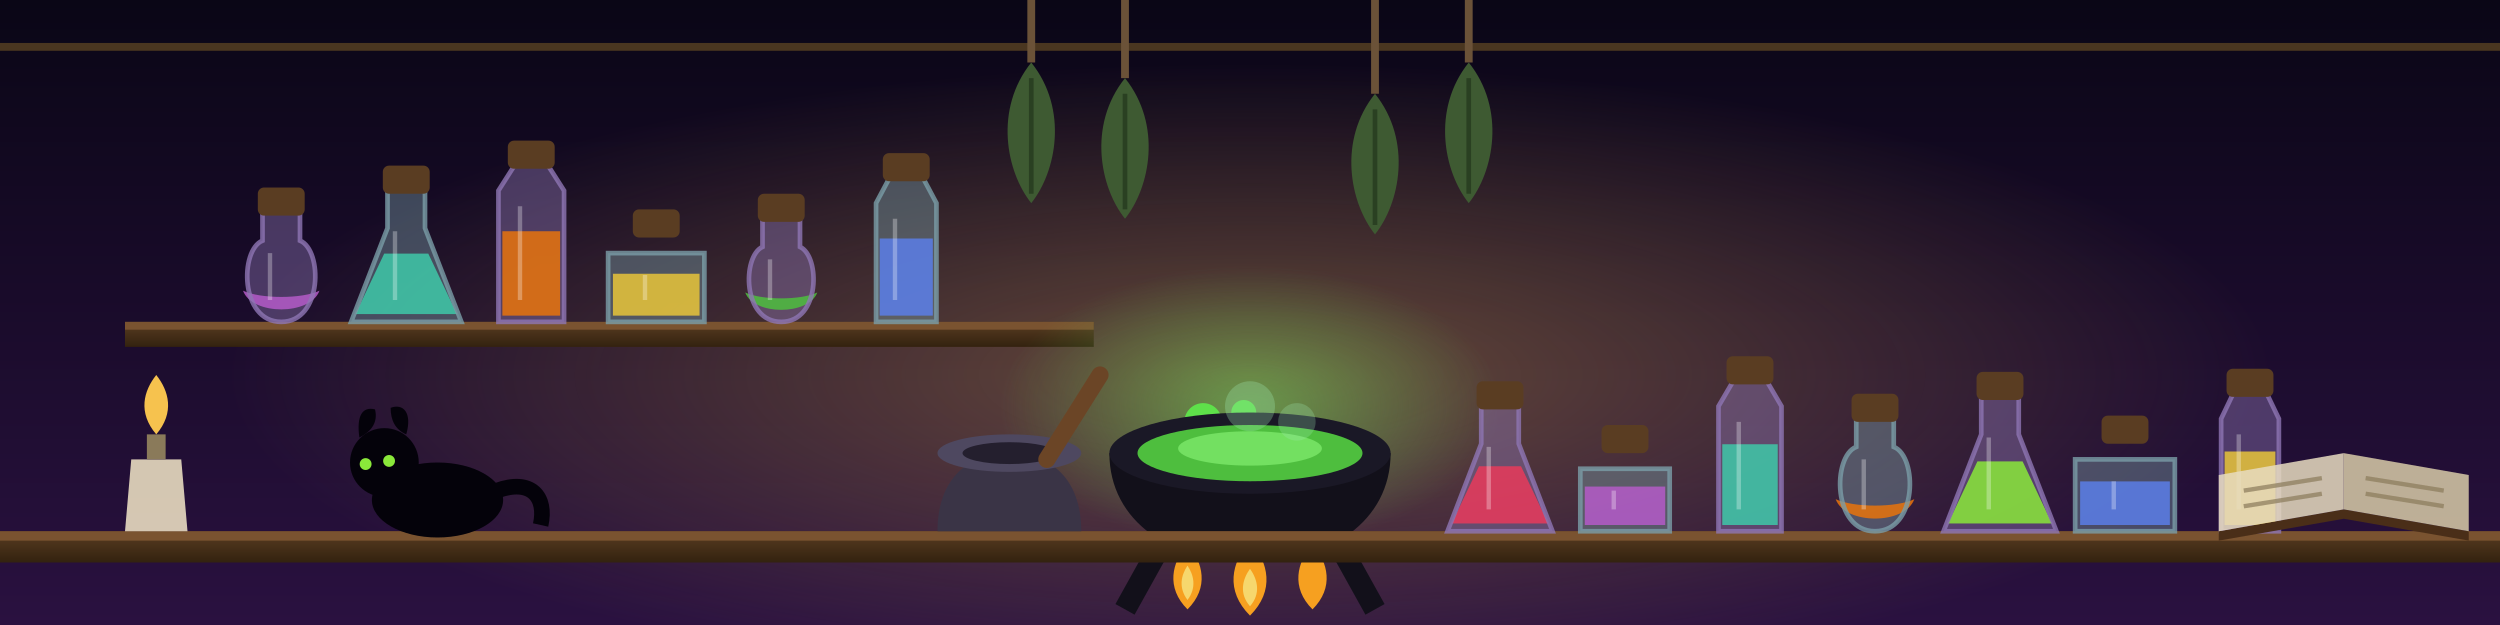
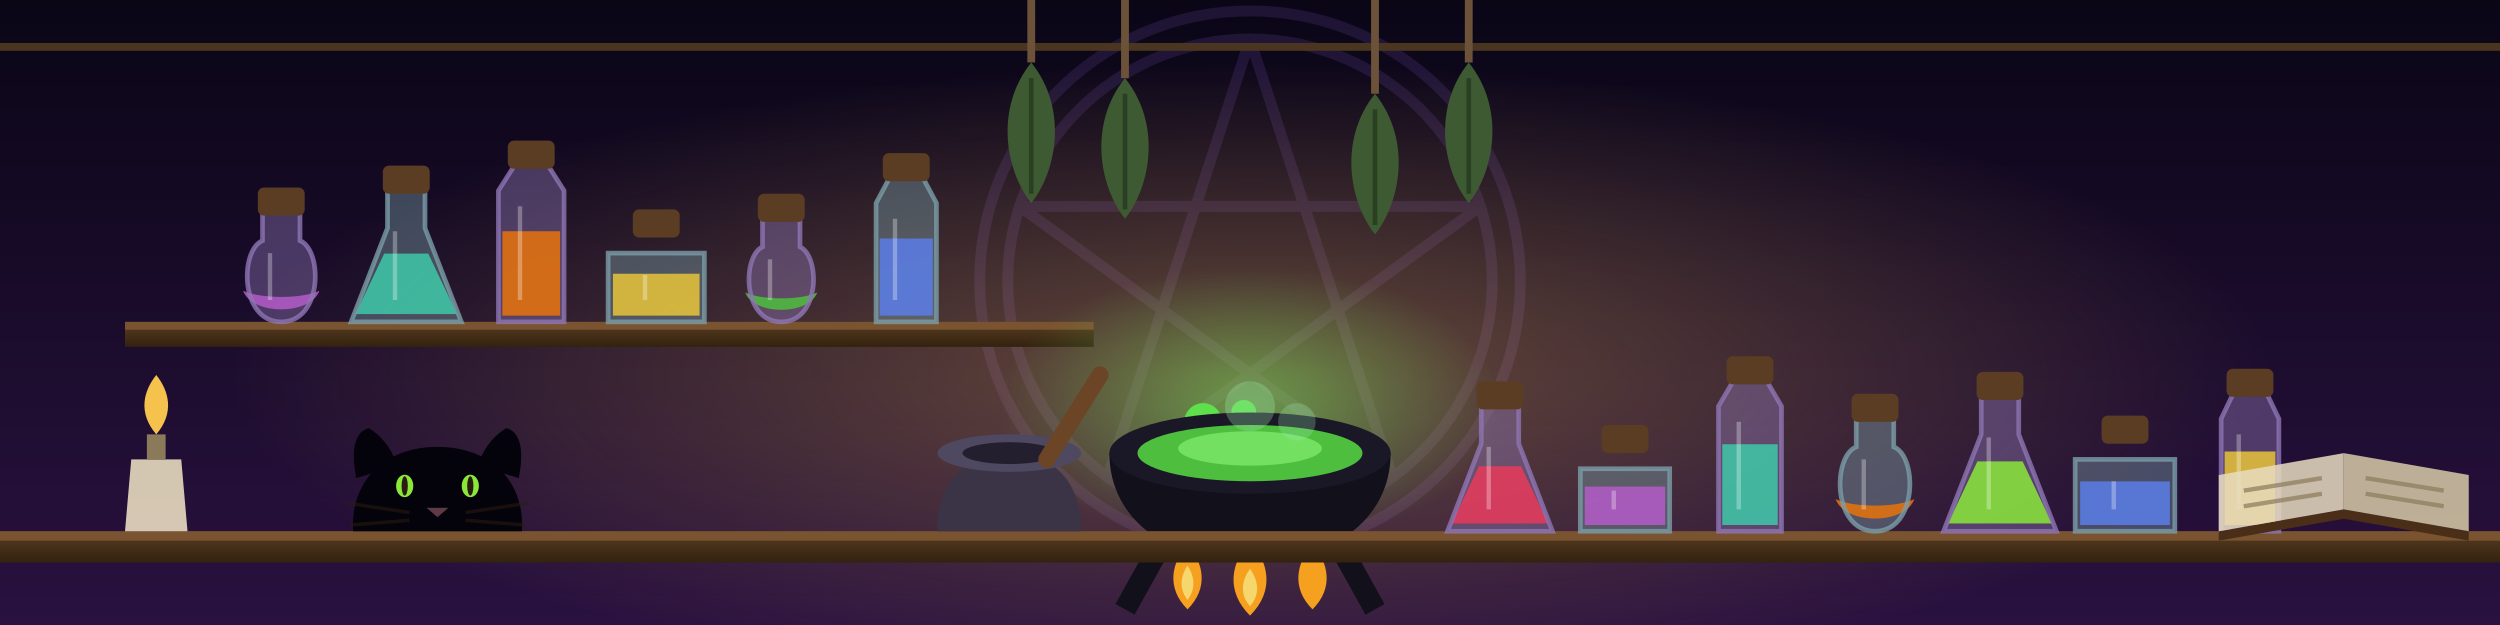
<svg xmlns="http://www.w3.org/2000/svg" viewBox="0 0 160 40" width="1600" height="400" role="presentation" preserveAspectRatio="xMidYMid slice">
  <style>
    .bub { animation: pop 3.4s ease-out infinite; transform-box: fill-box;
           transform-origin: 50% 50% }
    .b2 { animation-delay: -1.2s } .b3 { animation-delay: -2.4s }
    .b4 { animation-delay: -.6s } .b5 { animation-delay: -1.8s }
    @keyframes pop { 0% { transform: translateY(0) scale(.4); opacity: 0 }
                     30% { opacity: .85 }
                     100% { transform: translateY(-8px) scale(1.2); opacity: 0 } }
    .flame { animation: flick 1.7s ease-in-out infinite alternate;
             transform-box: fill-box; transform-origin: 50% 100% }
    .f2 { animation-delay: -.6s } .f3 { animation-delay: -1.1s }
    @keyframes flick { from { transform: scaleY(.86) scaleX(1.06) }
                       to { transform: scaleY(1.1) scaleX(.94) } }
    .hang { animation: swing 6s ease-in-out infinite alternate;
            transform-box: fill-box; transform-origin: 50% 0 }
    .h1 { animation-duration: 7.4s } .h2 { animation-duration: 5.2s }
    @keyframes swing { from { transform: rotate(-3deg) } to { transform: rotate(3deg) } }
    .fume { animation: curl 7s ease-in-out infinite }
    @keyframes curl { 0% { transform: translate(0,0) scale(.6); opacity: 0 }
                      25% { opacity: .35 }
                      100% { transform: translate(4px,-13px) scale(1.5); opacity: 0 } }
+     /* Up for a look, down again, over and over. */
+     .peek { animation: peek 8s ease-in-out infinite }
+     @keyframes peek { 0%,8% { transform: translateY(11px) }
+                       26%,52% { transform: translateY(-.4px) }
+                       70%,100% { transform: translateY(11px) } }
+     .wheel { animation: turn 150s linear infinite;
+              transform-box: view-box; transform-origin: 80px 18px }
+     @keyframes turn { to { transform: rotate(360deg) } }
+     .gleam { animation: pass 11s ease-in-out infinite }
+     @keyframes pass { 0%,100% { transform: translateX(-46px) }
+                       50% { transform: translateX(206px) } }
    @media (prefers-reduced-motion: reduce) {
-       .bub, .flame, .hang, .fume { animation: none } }
+       .bub, .flame, .hang, .fume, .peek, .wheel, .gleam { animation: none } }
  </style>
  <defs>
    <linearGradient id="wnight" x1="0" y1="0" x2="0" y2="1">
      <stop offset="0%" stop-color="#0A0616" />
      <stop offset="100%" stop-color="#2A1140" />
    </linearGradient>
    <linearGradient id="benchwood" x1="0" y1="0" x2="0" y2="1">
      <stop offset="0%" stop-color="#5A3D22" />
      <stop offset="100%" stop-color="#33220F" />
    </linearGradient>
    <radialGradient id="lamplight" cx=".5" cy=".5" r=".5">
      <stop offset="0%" stop-color="#F6C24E" stop-opacity=".34" />
      <stop offset="100%" stop-color="#F6C24E" stop-opacity="0" />
    </radialGradient>
    <radialGradient id="potglow" cx=".5" cy=".5" r=".5">
      <stop offset="0%" stop-color="#6EE85A" stop-opacity=".5" />
      <stop offset="100%" stop-color="#6EE85A" stop-opacity="0" />
    </radialGradient>
  </defs>
  <rect width="160" height="40" fill="url(#wnight)" />
+   <defs>
+     <mask id="sheen">
+       <rect x="0" y="0" width="160" height="40" fill="#000" />
+       <g class="gleam">
+         <rect x="0" y="0" width="46" height="40" fill="url(#sheenband)" />
+       </g>
+     </mask>
+     <linearGradient id="sheenband" x1="0" y1="0" x2="1" y2="0">
+       <stop offset="0%" stop-color="#000" />
+       <stop offset="50%" stop-color="#fff" />
+       <stop offset="100%" stop-color="#000" />
+     </linearGradient>
+   </defs>
+   <g class="wheel">
+     <g fill="none" stroke="#6E4AA8" stroke-width=".7" opacity=".2" stroke-linejoin="round">
+       <path d="M80.00 2.50 L89.11 30.54 L65.26 13.21 L94.74 13.21 L70.89 30.54 Z" />
+       <circle cx="80" cy="18" r="15.5" />
+       <circle cx="80" cy="18" r="17.3" />
+     </g>
+     <g fill="none" stroke="#C9A0F2" stroke-width=".9" mask="url(#sheen)" stroke-linejoin="round">
+       <path d="M80.00 2.50 L89.11 30.54 L65.26 13.21 L94.74 13.21 L70.89 30.54 Z" />
+       <circle cx="80" cy="18" r="15.5" />
+       <circle cx="80" cy="18" r="17.3" />
+     </g>
+   </g>
  <ellipse cx="80" cy="24" rx="66" ry="20" fill="url(#lamplight)" />
  <path d="M0 3 L160 3" stroke="#4A3620" stroke-width=".5" />
  <g>
    <g class="hang h0" style="animation-delay: -0.0s">
      <path d="M66 0 L66 4" stroke="#6B5238" stroke-width=".5" />
      <path d="M66 4 C63.6 7 64.4 11 66 13 C67.6 11 68.4 7 66 4 Z" fill="#3E5A32" />
      <path d="M66 5 L66 12.4" stroke="#2A4022" stroke-width=".3" />
    </g>
    <g class="hang h1" style="animation-delay: -1.3s">
      <path d="M72 0 L72 5" stroke="#6B5238" stroke-width=".5" />
      <path d="M72 5 C69.6 8 70.4 12 72 14 C73.6 12 74.4 8 72 5 Z" fill="#3E5A32" />
      <path d="M72 6 L72 13.4" stroke="#2A4022" stroke-width=".3" />
    </g>
    <g class="hang h2" style="animation-delay: -2.6s">
      <path d="M88 0 L88 6" stroke="#6B5238" stroke-width=".5" />
      <path d="M88 6 C85.6 9 86.4 13 88 15 C89.6 13 90.4 9 88 6 Z" fill="#3E5A32" />
      <path d="M88 7 L88 14.4" stroke="#2A4022" stroke-width=".3" />
    </g>
    <g class="hang h0" style="animation-delay: -3.9s">
      <path d="M94 0 L94 4" stroke="#6B5238" stroke-width=".5" />
      <path d="M94 4 C91.6 7 92.4 11 94 13 C95.6 11 96.4 7 94 4 Z" fill="#3E5A32" />
      <path d="M94 5 L94 12.4" stroke="#2A4022" stroke-width=".3" />
    </g>
  </g>
  <path d="M8 20.6 L70 20.6 L70 22.2 L8 22.2 Z" fill="url(#benchwood)" />
  <path d="M8 20.6 L70 20.6 L70 21.1 L8 21.1 Z" fill="#7A5330" />
  <g>
    <g>
      <path d="M16.8 13.6 L16.8 15.4 C15.34 16.0 15.34 20.6 18 20.6 C20.66 20.6 20.66 16.0 19.2 15.4 L19.2 13.6 Z" fill="#8E76B4" opacity=".42" />
      <path d="M15.553 18.605 C16.138 20.2 19.862 20.2 20.447 18.605 C19.33 19.137 16.67 19.137 15.553 18.605 Z" fill="#B45AC8" opacity=".85" />
      <path d="M16.8 13.6 L16.8 15.4 C15.34 16.0 15.34 20.6 18 20.6 C20.66 20.6 20.66 16.0 19.2 15.4 L19.2 13.6 Z" fill="none" stroke="#8E76B4" stroke-width=".3" opacity=".8" />
      <path d="M17.28 16.2 L17.28 19.2" stroke="#FFFFFF" stroke-width=".28" opacity=".3" fill="none" />
      <rect x="16.5" y="12" width="3" height="1.8" rx=".4" fill="#5A3D22" />
    </g>
    <g>
      <path d="M22.472 20.6 L29.528 20.6 L27.2 14.6 L27.2 12.2 L24.8 12.2 L24.8 14.6 Z" fill="#7A9EA8" opacity=".42" />
      <path d="M22.754 20.1 L29.246 20.1 L27.411 16.232 L24.589 16.232 Z" fill="#3EC8A8" opacity=".85" />
      <path d="M22.472 20.6 L29.528 20.6 L27.2 14.6 L27.2 12.2 L24.8 12.2 L24.8 14.6 Z" fill="none" stroke="#7A9EA8" stroke-width=".3" opacity=".8" />
      <path d="M25.28 14.8 L25.28 19.2" stroke="#FFFFFF" stroke-width=".28" opacity=".3" fill="none" />
      <rect x="24.5" y="10.6" width="3" height="1.8" rx=".4" fill="#5A3D22" />
    </g>
    <g>
      <path d="M31.9 20.6 L36.1 20.6 L36.1 12.2 L35.08 10.6 L32.92 10.6 L31.9 12.2 Z" fill="#8E76B4" opacity=".42" />
      <path d="M32.152 20.2 L35.848 20.2 L35.848 14.8 L32.152 14.8 Z" fill="#E8730C" opacity=".85" />
      <path d="M31.9 20.6 L36.1 20.6 L36.1 12.2 L35.08 10.6 L32.92 10.6 L31.9 12.2 Z" fill="none" stroke="#8E76B4" stroke-width=".3" opacity=".8" />
      <path d="M33.28 13.2 L33.28 19.2" stroke="#FFFFFF" stroke-width=".28" opacity=".3" fill="none" />
      <rect x="32.5" y="9" width="3" height="1.8" rx=".4" fill="#5A3D22" />
    </g>
    <g>
      <path d="M38.92 20.6 L45.08 20.6 L45.08 16.2 L38.92 16.2 Z" fill="#7A9EA8" opacity=".42" />
      <path d="M39.228 20.2 L44.772 20.2 L44.772 17.52 L39.228 17.52 Z" fill="#E8C43A" opacity=".85" />
      <path d="M38.92 20.6 L45.08 20.6 L45.08 16.2 L38.92 16.2 Z" fill="none" stroke="#7A9EA8" stroke-width=".3" opacity=".8" />
      <path d="M41.28 17.6 L41.28 19.2" stroke="#FFFFFF" stroke-width=".28" opacity=".3" fill="none" />
      <rect x="40.5" y="13.4" width="3" height="1.8" rx=".4" fill="#5A3D22" />
    </g>
    <g>
      <path d="M48.8 14 L48.8 15.8 C47.492 16.4 47.492 20.6 50 20.6 C52.508 20.6 52.508 16.4 51.2 15.8 L51.2 14 Z" fill="#8E76B4" opacity=".42" />
      <path d="M47.693 18.719 C48.244 20.2 51.756 20.2 52.307 18.719 C51.254 19.221 48.746 19.221 47.693 18.719 Z" fill="#4EBE3E" opacity=".85" />
      <path d="M48.8 14 L48.8 15.8 C47.492 16.4 47.492 20.6 50 20.6 C52.508 20.6 52.508 16.4 51.2 15.8 L51.2 14 Z" fill="none" stroke="#8E76B4" stroke-width=".3" opacity=".8" />
      <path d="M49.28 16.6 L49.28 19.2" stroke="#FFFFFF" stroke-width=".28" opacity=".3" fill="none" />
      <rect x="48.5" y="12.4" width="3" height="1.8" rx=".4" fill="#5A3D22" />
    </g>
    <g>
      <path d="M56.068 20.6 L59.932 20.6 L59.932 13 L59.08 11.4 L56.92 11.4 L56.068 13 Z" fill="#7A9EA8" opacity=".42" />
      <path d="M56.3 20.2 L59.7 20.2 L59.7 15.264 L56.3 15.264 Z" fill="#5A7EE8" opacity=".85" />
      <path d="M56.068 20.6 L59.932 20.6 L59.932 13 L59.08 11.4 L56.92 11.4 L56.068 13 Z" fill="none" stroke="#7A9EA8" stroke-width=".3" opacity=".8" />
      <path d="M57.28 14 L57.28 19.2" stroke="#FFFFFF" stroke-width=".28" opacity=".3" fill="none" />
      <rect x="56.5" y="9.8" width="3" height="1.8" rx=".4" fill="#5A3D22" />
    </g>
  </g>
  <ellipse cx="80" cy="26" rx="16" ry="9" fill="url(#potglow)" />
  <g fill="#5EE04A">
    <circle class="bub" cx="77" cy="27" r="1.2" />
    <circle class="bub b2" cx="82.4" cy="28" r=".95" />
    <circle class="bub b3" cx="79.6" cy="26.4" r=".8" />
  </g>
  <path d="M71 29 C71 33.4 75 36 80 36 C85 36 89 33.4 89 29 Z" fill="#12101A" />
  <ellipse cx="80" cy="29" rx="9" ry="2.6" fill="#1A1826" />
  <ellipse cx="80" cy="29" rx="7.2" ry="1.8" fill="#4EBE3E" />
  <ellipse cx="80" cy="28.7" rx="4.6" ry="1.1" fill="#7CE86A" opacity=".8" />
  <g stroke="#12101A" stroke-width="1.4" fill="none">
    <path d="M74 35.4 L72 39" />
    <path d="M86 35.4 L88 39" />
  </g>
  <g fill="#F6A020">
    <path class="flame" d="M76 39 C74.6 37.6 75 36 76 34.8 C77 36 77.4 37.6 76 39 Z" />
    <path class="flame f2" d="M80 39.4 C78.4 37.8 78.8 36 80 34.6 C81.2 36 81.6 37.8 80 39.4 Z" />
    <path class="flame f3" d="M84 39 C82.6 37.6 83 36 84 34.8 C85 36 85.4 37.6 84 39 Z" />
  </g>
  <g fill="#F6E07A" opacity=".85">
    <path class="flame" d="M76 38.4 C75.4 37.6 75.6 36.8 76 36.2 C76.4 36.8 76.6 37.6 76 38.4 Z" />
    <path class="flame f2" d="M80 38.8 C79.3 38 79.5 37.1 80 36.4 C80.5 37.1 80.7 38 80 38.8 Z" />
  </g>
  <g fill="#9EE8B0">
    <circle class="fume" cx="80" cy="26" r="1.6" opacity=".3" />
    <circle class="fume" cx="83" cy="27" r="1.2" opacity=".26" style="animation-delay: -3.4s" />
  </g>
  <path d="M0 34 L160 34 L160 36 L0 36 Z" fill="url(#benchwood)" />
  <path d="M0 34 L160 34 L160 34.6 L0 34.6 Z" fill="#7A5330" />
  <g>
    <g>
      <path d="M92.64 34 L99.36 34 L97.2 28.4 L97.2 26.0 L94.8 26.0 L94.8 28.4 Z" fill="#8E76B4" opacity=".42" />
      <path d="M92.909 33.5 L99.091 33.5 L97.344 29.84 L94.656 29.84 Z" fill="#E83A5A" opacity=".85" />
      <path d="M92.64 34 L99.36 34 L97.2 28.4 L97.2 26.0 L94.8 26.0 L94.8 28.4 Z" fill="none" stroke="#8E76B4" stroke-width=".3" opacity=".8" />
      <path d="M95.28 28.6 L95.28 32.6" stroke="#FFFFFF" stroke-width=".28" opacity=".3" fill="none" />
      <rect x="94.5" y="24.4" width="3" height="1.8" rx=".4" fill="#5A3D22" />
    </g>
    <g>
      <path d="M101.14 34 L106.86 34 L106.86 30.0 L101.14 30.0 Z" fill="#7A9EA8" opacity=".42" />
      <path d="M101.426 33.6 L106.574 33.6 L106.574 31.14 L101.426 31.14 Z" fill="#B45AC8" opacity=".85" />
      <path d="M101.14 34 L106.86 34 L106.86 30.0 L101.14 30.0 Z" fill="none" stroke="#7A9EA8" stroke-width=".3" opacity=".8" />
      <path d="M103.28 31.4 L103.28 32.6" stroke="#FFFFFF" stroke-width=".28" opacity=".3" fill="none" />
      <rect x="102.5" y="27.2" width="3" height="1.8" rx=".4" fill="#5A3D22" />
    </g>
    <g>
      <path d="M109.984 34 L114.016 34 L114.016 26.0 L113.08 24.4 L110.92 24.4 L109.984 26.0 Z" fill="#8E76B4" opacity=".42" />
      <path d="M110.226 33.6 L113.774 33.6 L113.774 28.432 L110.226 28.432 Z" fill="#3EC8A8" opacity=".85" />
      <path d="M109.984 34 L114.016 34 L114.016 26.0 L113.08 24.4 L110.92 24.4 L109.984 26.0 Z" fill="none" stroke="#8E76B4" stroke-width=".3" opacity=".8" />
      <path d="M111.28 27.0 L111.28 32.6" stroke="#FFFFFF" stroke-width=".28" opacity=".3" fill="none" />
      <rect x="110.5" y="22.8" width="3" height="1.8" rx=".4" fill="#5A3D22" />
    </g>
    <g>
      <path d="M118.8 26.8 L118.8 28.6 C117.264 29.2 117.264 34 120 34 C122.736 34 122.736 29.2 121.2 28.6 L121.2 26.8 Z" fill="#7A9EA8" opacity=".42" />
      <path d="M117.483 31.948 C118.085 33.6 121.915 33.6 122.517 31.948 C121.368 32.495 118.632 32.495 117.483 31.948 Z" fill="#E8730C" opacity=".85" />
      <path d="M118.8 26.8 L118.8 28.6 C117.264 29.2 117.264 34 120 34 C122.736 34 122.736 29.2 121.2 28.6 L121.2 26.8 Z" fill="none" stroke="#7A9EA8" stroke-width=".3" opacity=".8" />
      <path d="M119.28 29.4 L119.28 32.6" stroke="#FFFFFF" stroke-width=".28" opacity=".3" fill="none" />
      <rect x="118.5" y="25.2" width="3" height="1.8" rx=".4" fill="#5A3D22" />
    </g>
    <g>
      <path d="M124.388 34 L131.612 34 L129.2 27.8 L129.2 25.4 L126.8 25.4 L126.8 27.8 Z" fill="#8E76B4" opacity=".42" />
      <path d="M124.677 33.5 L131.323 33.5 L129.445 29.528 L126.555 29.528 Z" fill="#8AE83A" opacity=".85" />
      <path d="M124.388 34 L131.612 34 L129.2 27.8 L129.2 25.4 L126.8 25.4 L126.8 27.8 Z" fill="none" stroke="#8E76B4" stroke-width=".3" opacity=".8" />
      <path d="M127.28 28.0 L127.28 32.6" stroke="#FFFFFF" stroke-width=".28" opacity=".3" fill="none" />
      <rect x="126.5" y="23.8" width="3" height="1.8" rx=".4" fill="#5A3D22" />
    </g>
    <g>
      <path d="M132.81 34 L139.19 34 L139.19 29.4 L132.81 29.4 Z" fill="#7A9EA8" opacity=".42" />
      <path d="M133.129 33.6 L138.871 33.6 L138.871 30.81 L133.129 30.81 Z" fill="#5A7EE8" opacity=".85" />
      <path d="M132.81 34 L139.19 34 L139.19 29.4 L132.81 29.4 Z" fill="none" stroke="#7A9EA8" stroke-width=".3" opacity=".8" />
      <path d="M135.28 30.8 L135.28 32.6" stroke="#FFFFFF" stroke-width=".28" opacity=".3" fill="none" />
      <rect x="134.5" y="26.6" width="3" height="1.8" rx=".4" fill="#5A3D22" />
    </g>
    <g>
      <path d="M142.152 34 L145.848 34 L145.848 26.8 L145.08 25.2 L142.92 25.2 L142.152 26.8 Z" fill="#8E76B4" opacity=".42" />
      <path d="M142.374 33.6 L145.626 33.6 L145.626 28.896 L142.374 28.896 Z" fill="#E8C43A" opacity=".85" />
      <path d="M142.152 34 L145.848 34 L145.848 26.8 L145.08 25.2 L142.92 25.2 L142.152 26.8 Z" fill="none" stroke="#8E76B4" stroke-width=".3" opacity=".8" />
      <path d="M143.28 27.8 L143.28 32.6" stroke="#FFFFFF" stroke-width=".28" opacity=".3" fill="none" />
      <rect x="142.5" y="23.6" width="3" height="1.8" rx=".4" fill="#5A3D22" />
    </g>
  </g>
  <g>
    <path d="M60 34 C60 30.6 62 29 64.6 29 C67.2 29 69.2 30.6 69.2 34 Z" fill="#3A3446" />
    <ellipse cx="64.6" cy="29" rx="4.6" ry="1.2" fill="#4E4860" />
    <ellipse cx="64.6" cy="29" rx="3" ry=".7" fill="#241F2E" />
    <path d="M67 29.4 L70.4 24" stroke="#6B4526" stroke-width="1.1" stroke-linecap="round" />
  </g>
  <g>
    <path d="M8 34 L12 34 L11.6 29.4 L8.4 29.4 Z" fill="#E8DCC0" opacity=".9" />
    <path d="M9.4 29.4 L10.6 29.4 L10.6 27.8 L9.4 27.8 Z" fill="#8A7A5A" />
    <path class="flame" d="M10 27.8 C8.8 26.4 9.2 25 10 24 C10.8 25 11.2 26.4 10 27.8 Z" fill="#F6C24E" />
  </g>
  <g transform="translate(150 31)">
    <path d="M-8 3 L0 1.6 L8 3 L8 3.6 L0 2.2 L-8 3.6 Z" fill="#4A2E18" />
    <path d="M-8 3 L0 1.6 L0 -2 L-8 -.6 Z" fill="#E8DCC0" opacity=".85" />
    <path d="M8 3 L0 1.6 L0 -2 L8 -.6 Z" fill="#D8CBA8" opacity=".85" />
    <g stroke="#8A7A5A" stroke-width=".28" opacity=".7">
      <path d="M-6.4 .4 L-1.4 -.4" />
      <path d="M-6.4 1.4 L-1.4 .6" />
      <path d="M1.4 -.4 L6.4 .4" />
      <path d="M1.4 .6 L6.4 1.4" />
    </g>
  </g>
-   <g fill="#04020A" transform="translate(28 34)">
-     <ellipse cx="0" cy="-2" rx="4.2" ry="2.4" />
-     <circle cx="-3.4" cy="-4.4" r="2.2" />
-     <path d="M-5 -6 C-5.2 -7.4 -4.8 -8 -4 -7.8 C-3.8 -7 -4.2 -6.4 -5 -6 Z" />
-     <path d="M-2 -6.2 C-1.6 -7.6 -2.2 -8.2 -3 -7.9 C-3 -7.1 -2.7 -6.5 -2 -6.2 Z" />
-     <path d="M3.8 -2.6 C6 -3.4 7 -2.2 6.6 -.4" fill="none" stroke="#04020A" stroke-width="1" />
-   </g>
-   <g fill="#8AE83A">
-     <circle cx="24.9" cy="29.5" r=".38" />
-     <circle cx="23.4" cy="29.7" r=".38" />
+   <clipPath id="overBench">
+     <rect x="0" y="0" width="160" height="34" />
+   </clipPath>
+   <g clip-path="url(#overBench)">
+     <g class="peek">
+       <g transform="translate(28 34)">
+         <g fill="#04020A">
+           <path d="M-5.4 0 C-5.6 -3.2 -3.4 -5.4 0 -5.4 C3.4 -5.4 5.6 -3.2 5.4 0 Z" />
+           <path d="M-5.2 -3.4 C-5.6 -5.4 -5.2 -6.4 -4.4 -6.6 C-3.4 -6 -2.8 -5 -2.6 -4.2 Z" />
+           <path d="M5.2 -3.4 C5.6 -5.4 5.2 -6.4 4.4 -6.6 C3.4 -6 2.8 -5 2.6 -4.2 Z" />
+           <path d="M-4.6 -.6 C-4.6 -1.6 -3.6 -2.2 -2.6 -2.2 C-1.6 -2.2 -.8 -1.6 -.8 -.6 Z" />
+           <path d="M.8 -.6 C.8 -1.6 1.6 -2.2 2.6 -2.2 C3.6 -2.2 4.6 -1.6 4.6 -.6 Z" />
+         </g>
+         <g fill="#8AE83A">
+           <ellipse cx="-2.1" cy="-2.9" rx=".55" ry=".72" />
+           <ellipse cx="2.1" cy="-2.9" rx=".55" ry=".72" />
+         </g>
+         <g fill="#2A1C10">
+           <ellipse cx="-2.1" cy="-2.9" rx=".2" ry=".62" />
+           <ellipse cx="2.1" cy="-2.9" rx=".2" ry=".62" />
+         </g>
+         <path d="M-.7 -1.5 L.7 -1.5 L0 -.9 Z" fill="#5E3A44" />
+         <g stroke="#2A1C10" stroke-width=".22" opacity=".55">
+           <path d="M-1.8 -1.2 L-5.8 -1.8" />
+           <path d="M-1.8 -.7 L-5.6 -.4" />
+           <path d="M1.8 -1.2 L5.8 -1.8" />
+           <path d="M1.8 -.7 L5.6 -.4" />
+         </g>
+       </g>
+     </g>
  </g>
</svg>
